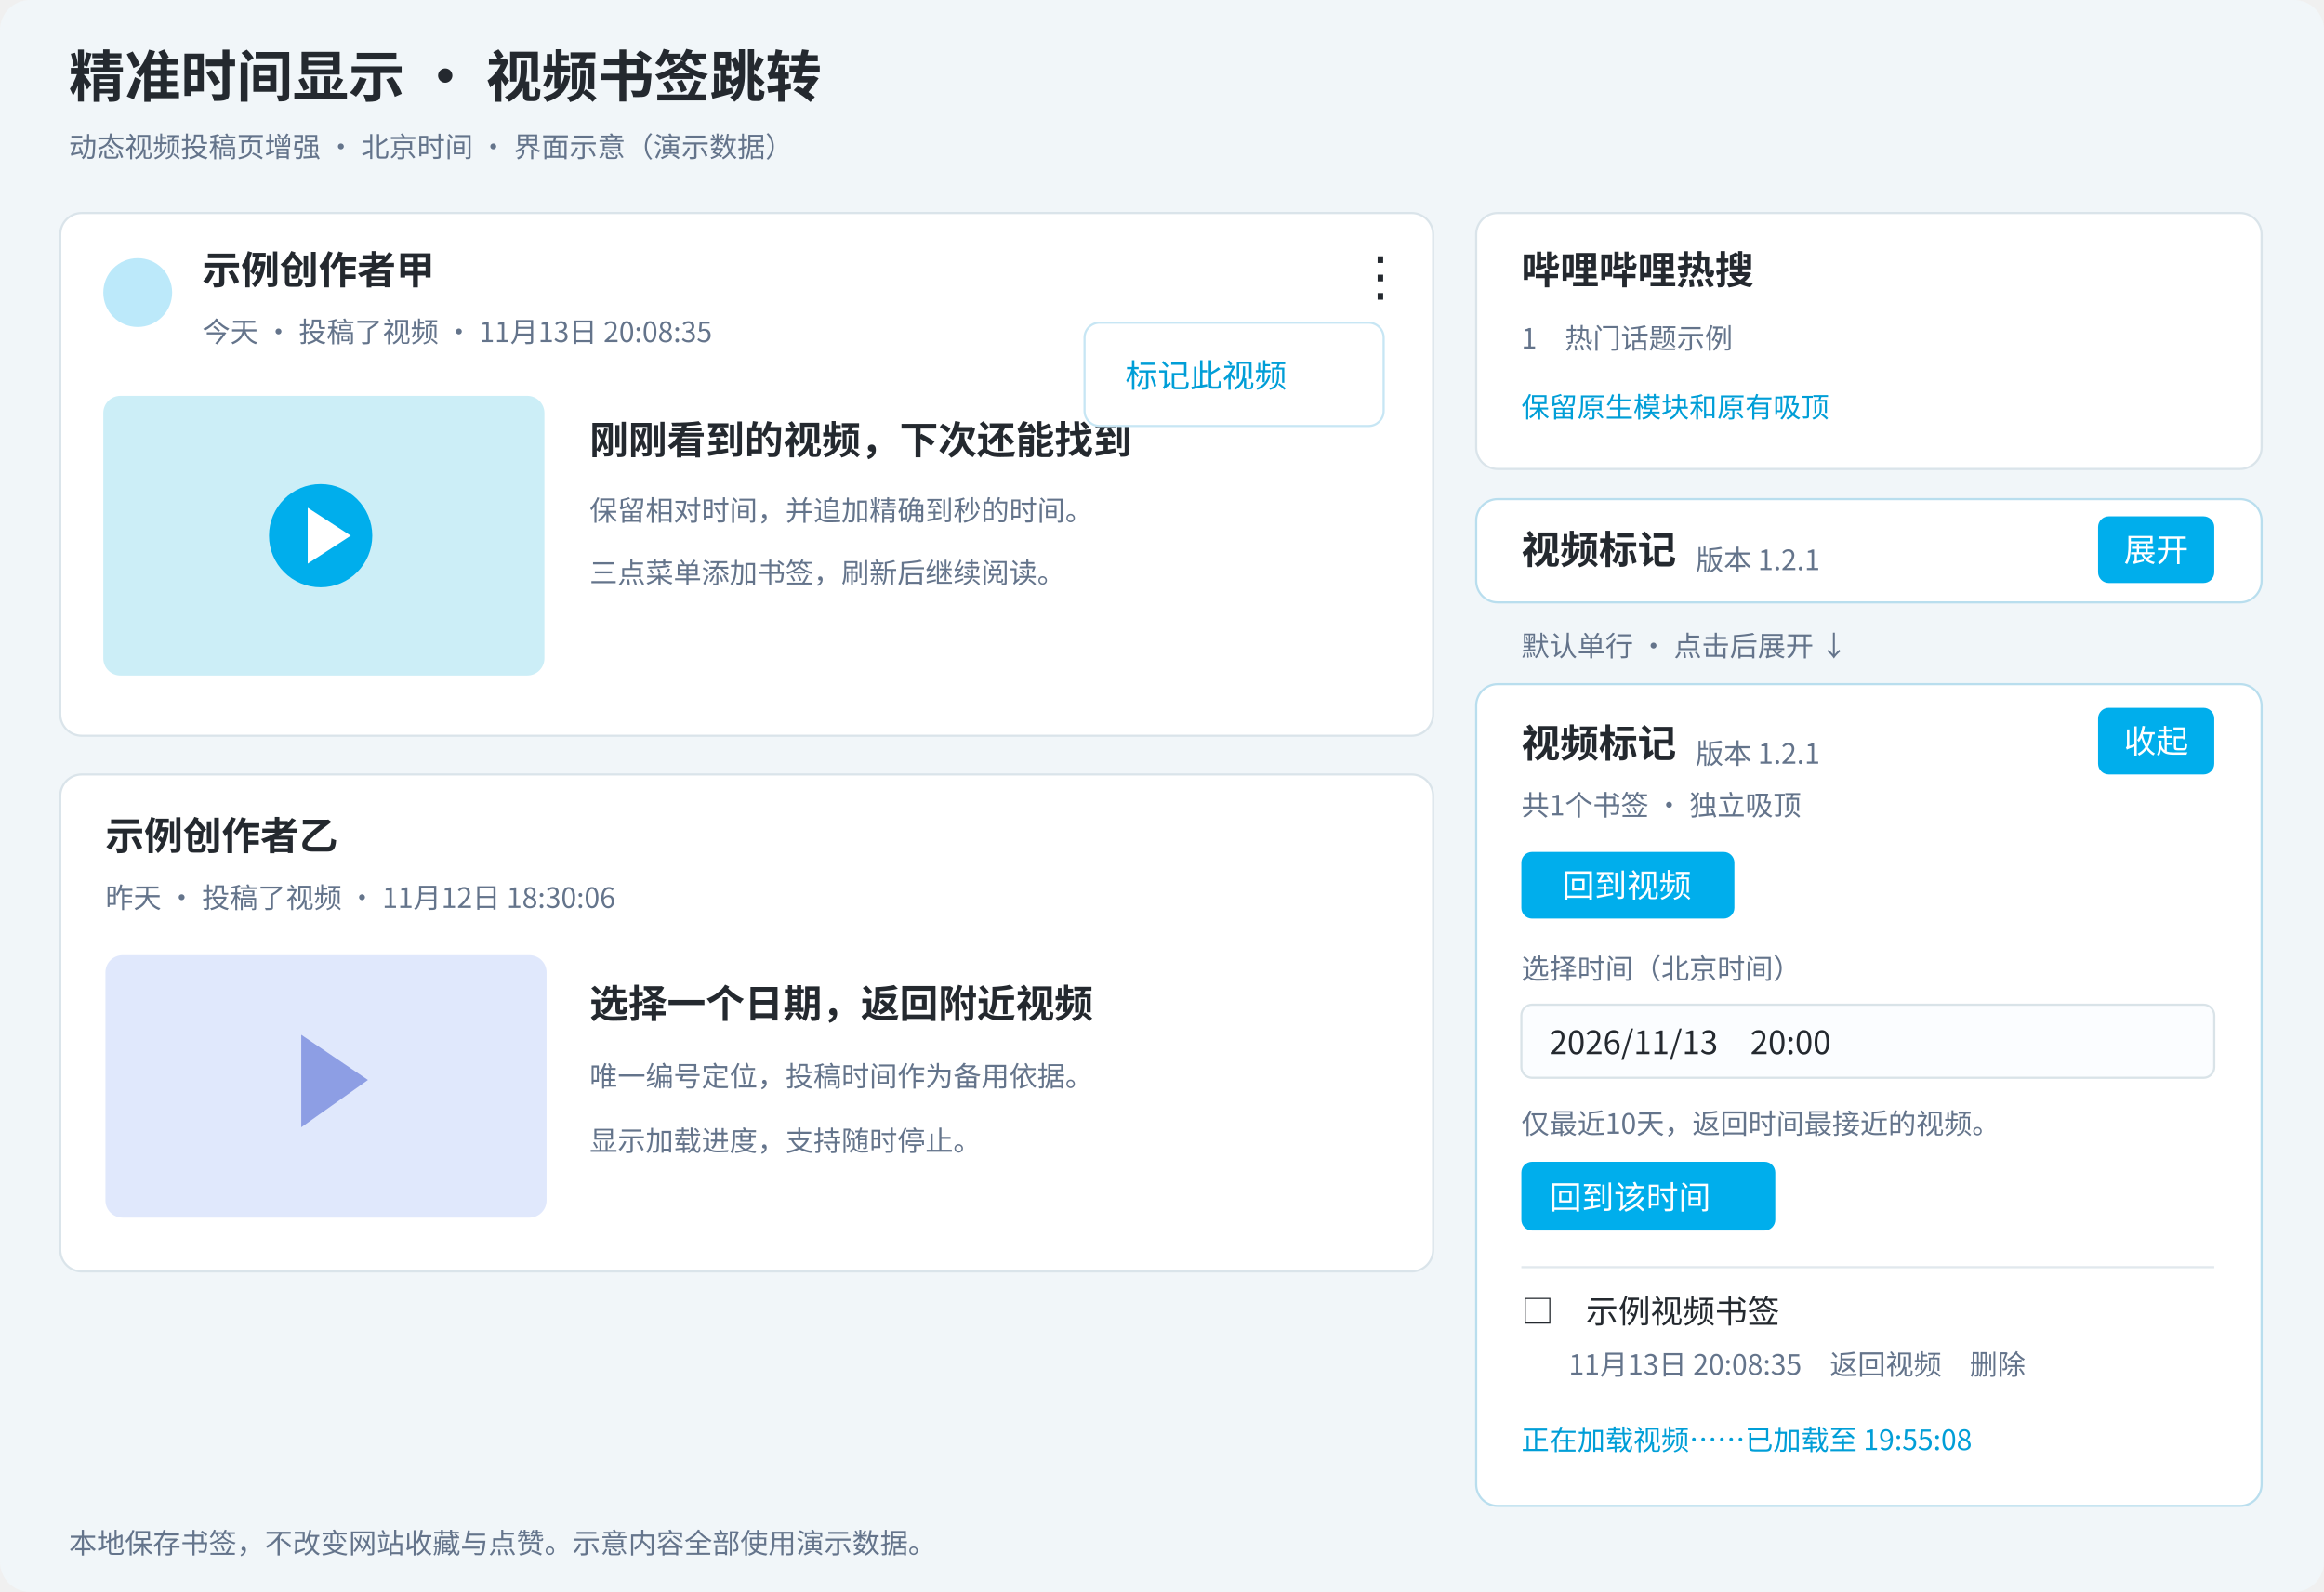
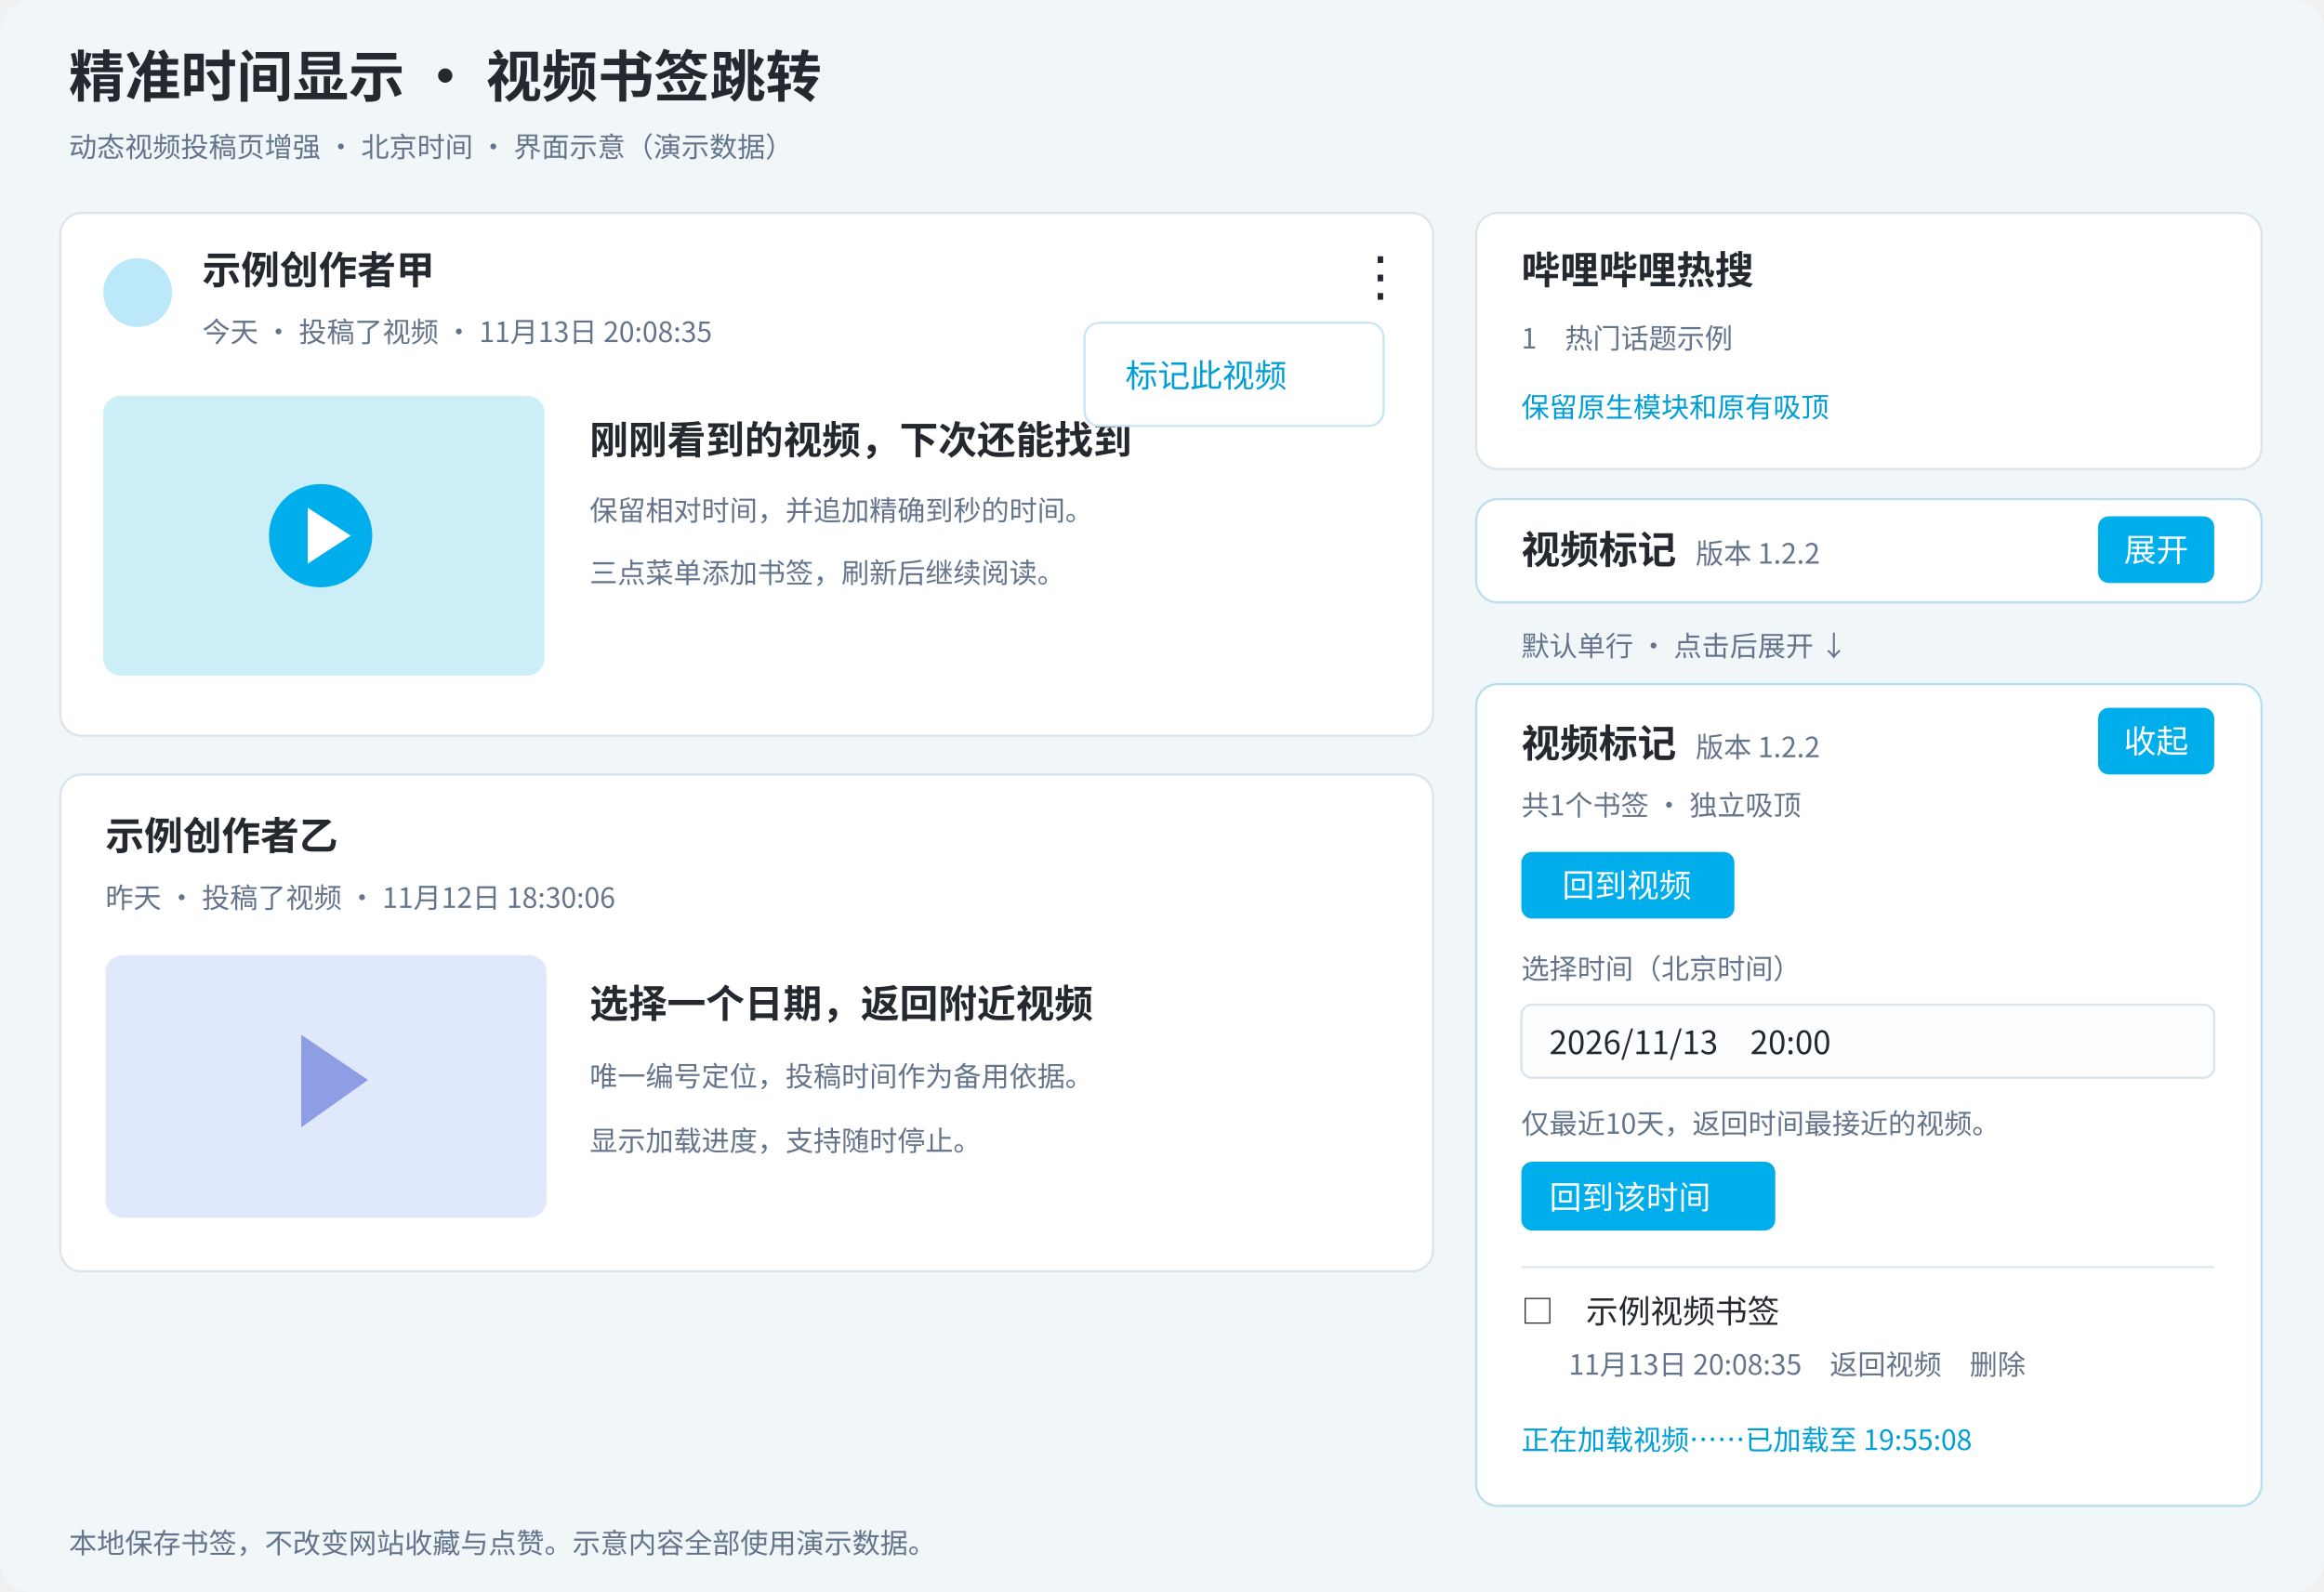
<svg xmlns="http://www.w3.org/2000/svg" width="1080" height="740" viewBox="0 0 1080 740" role="img" aria-labelledby="title desc">
  <style>text{font-family:"Microsoft YaHei","Noto Sans CJK SC",sans-serif;fill:#24292f}.small{font-size:13px;fill:#64748b}.body{font-size:15px}.heading{font-size:18px;font-weight:600}.blue{fill:#009ed7}.white{fill:white}</style>
  <rect width="1080" height="740" rx="14" fill="#f1f6f9" />
  <text x="32" y="45" font-size="26" font-weight="600">精准时间显示 · 视频书签跳转</text>
  <text x="32" y="73" class="small">动态视频投稿页增强 · 北京时间 · 界面示意（演示数据）</text>
  <rect x="28" y="99" width="638" height="243" rx="10" fill="white" stroke="#dae4ea" />
  <circle cx="64" cy="136" r="16" fill="#bce9fa" />
  <text x="94" y="132" class="heading">示例创作者甲</text>
  <text x="94" y="159" class="small">今天 · 投稿了视频 · 11月13日 20:08:35</text>
  <rect x="48" y="184" width="205" height="130" rx="8" fill="#cceef7" />
  <circle cx="149" cy="249" r="24" fill="#00aeec" />
  <path d="M143 236 L143 262 L163 249 Z" fill="white" />
  <text x="274" y="211" class="heading">刚刚看到的视频，下次还能找到</text>
  <text x="274" y="242" class="small">保留相对时间，并追加精确到秒的时间。</text>
  <text x="274" y="271" class="small">三点菜单添加书签，刷新后继续阅读。</text>
  <text x="629" y="137" font-size="25">⋮</text>
  <rect x="504" y="150" width="139" height="48" rx="7" fill="white" stroke="#c7e6f4" />
  <text x="523" y="180" class="body blue">标记此视频</text>
  <rect x="28" y="360" width="638" height="231" rx="10" fill="white" stroke="#dae4ea" />
  <text x="49" y="395" class="heading">示例创作者乙</text>
  <text x="49" y="422" class="small">昨天 · 投稿了视频 · 11月12日 18:30:06</text>
  <rect x="49" y="444" width="205" height="122" rx="8" fill="#e0e8fc" />
  <path d="M140 481 L140 524 L171 502 Z" fill="#8d9ee4" />
  <text x="274" y="473" class="heading">选择一个日期，返回附近视频</text>
  <text x="274" y="505" class="small">唯一编号定位，投稿时间作为备用依据。</text>
  <text x="274" y="535" class="small">显示加载进度，支持随时停止。</text>
  <rect x="686" y="99" width="365" height="119" rx="10" fill="white" stroke="#dae4ea" />
  <text x="707" y="132" class="heading">哔哩哔哩热搜</text>
  <text x="707" y="162" class="small">1　热门话题示例</text>
  <text x="707" y="194" class="small blue">保留原生模块和原有吸顶</text>
  <rect x="686" y="232" width="365" height="48" rx="10" fill="white" stroke="#b9deee" />
  <text x="707" y="262" class="heading">视频标记</text>
-   <text x="788" y="265" class="small">版本 1.2.1</text>
+   <text x="788" y="262" class="small">版本 1.2.2</text>
  <rect x="975" y="240" width="54" height="31" rx="5" fill="#00aeec" />
  <text x="987" y="261" class="body white">展开</text>
  <text x="707" y="305" class="small">默认单行 · 点击后展开 ↓</text>
  <g transform="translate(0,86)">
    <rect x="686" y="232" width="365" height="382" rx="10" fill="white" stroke="#b9deee" />
    <text x="707" y="266" class="heading">视频标记</text>
-     <text x="788" y="269" class="small">版本 1.2.1</text>
+     <text x="788" y="266" class="small">版本 1.2.2</text>
    <rect x="975" y="243" width="54" height="31" rx="5" fill="#00aeec" />
    <text x="987" y="264" class="body white">收起</text>
    <text x="707" y="293" class="small">共1个书签 · 独立吸顶</text>
    <rect x="707" y="310" width="99" height="31" rx="5" fill="#00aeec" />
    <text x="726" y="331" class="body white">回到视频</text>
    <text x="707" y="369" class="small">选择时间（北京时间）</text>
    <rect x="707" y="381" width="322" height="34" rx="5" fill="#fbfdff" stroke="#d9e3e8" />
    <text x="720" y="404" class="body">2026/11/13　20:00</text>
    <text x="707" y="441" class="small">仅最近10天，返回时间最接近的视频。</text>
    <rect x="707" y="454" width="118" height="32" rx="5" fill="#00aeec" />
    <text x="720" y="476" class="body white">回到该时间</text>
    <line x1="707" y1="503" x2="1029" y2="503" stroke="#e1e8ed" />
    <text x="707" y="529" class="body">□　示例视频书签</text>
    <text x="729" y="553" class="small">11月13日 20:08:35　返回视频　删除</text>
    <text x="707" y="588" class="small blue">正在加载视频……已加载至 19:55:08</text>
  </g>
  <text x="32" y="722" class="small">本地保存书签，不改变网站收藏与点赞。示意内容全部使用演示数据。</text>
</svg>
